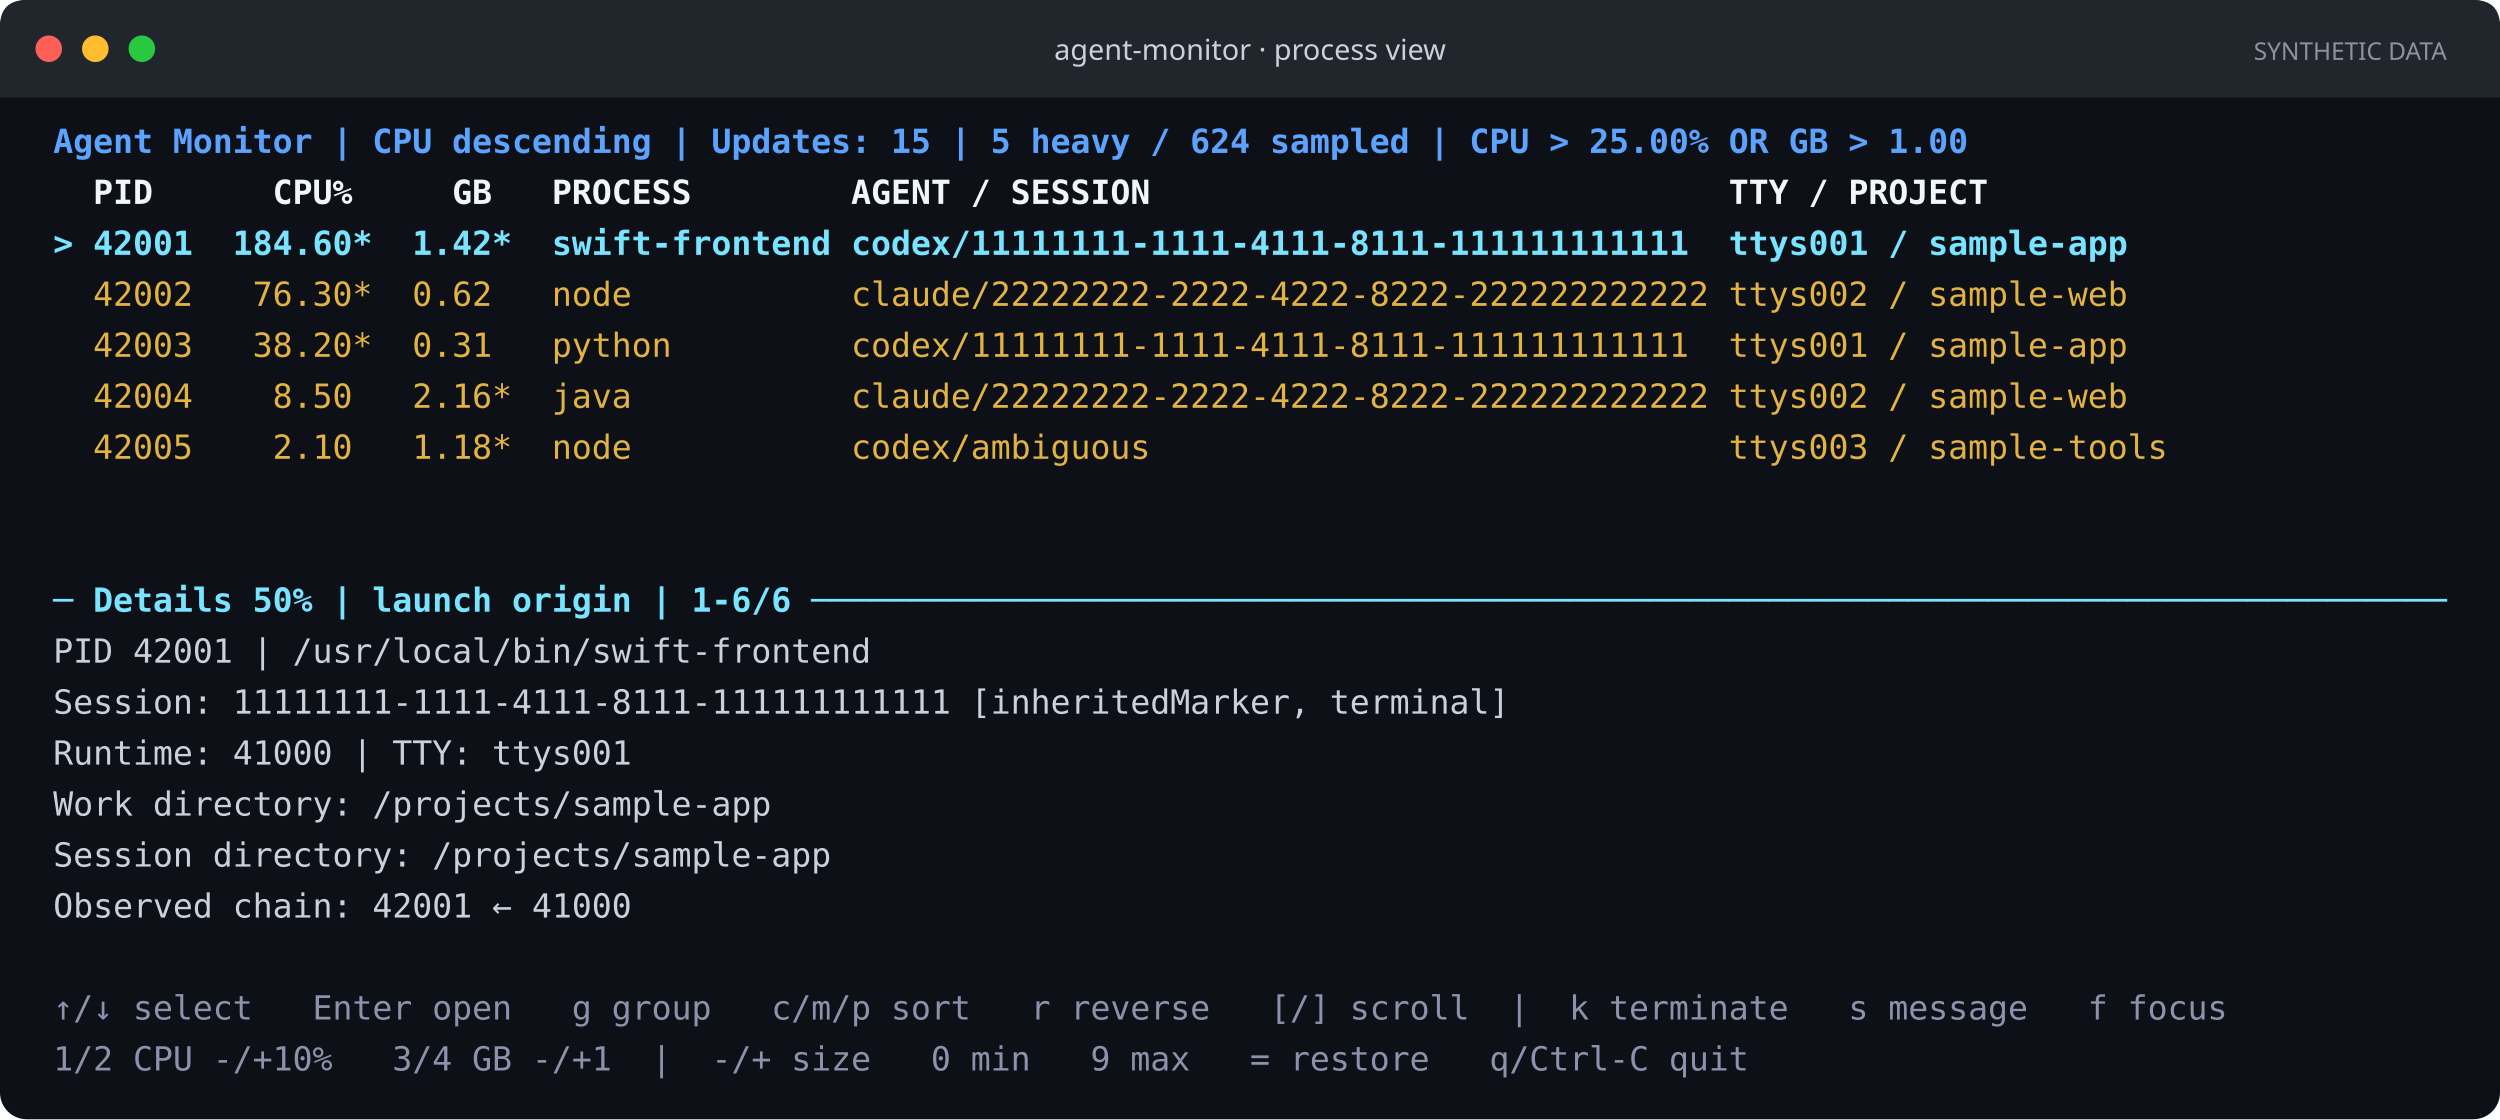
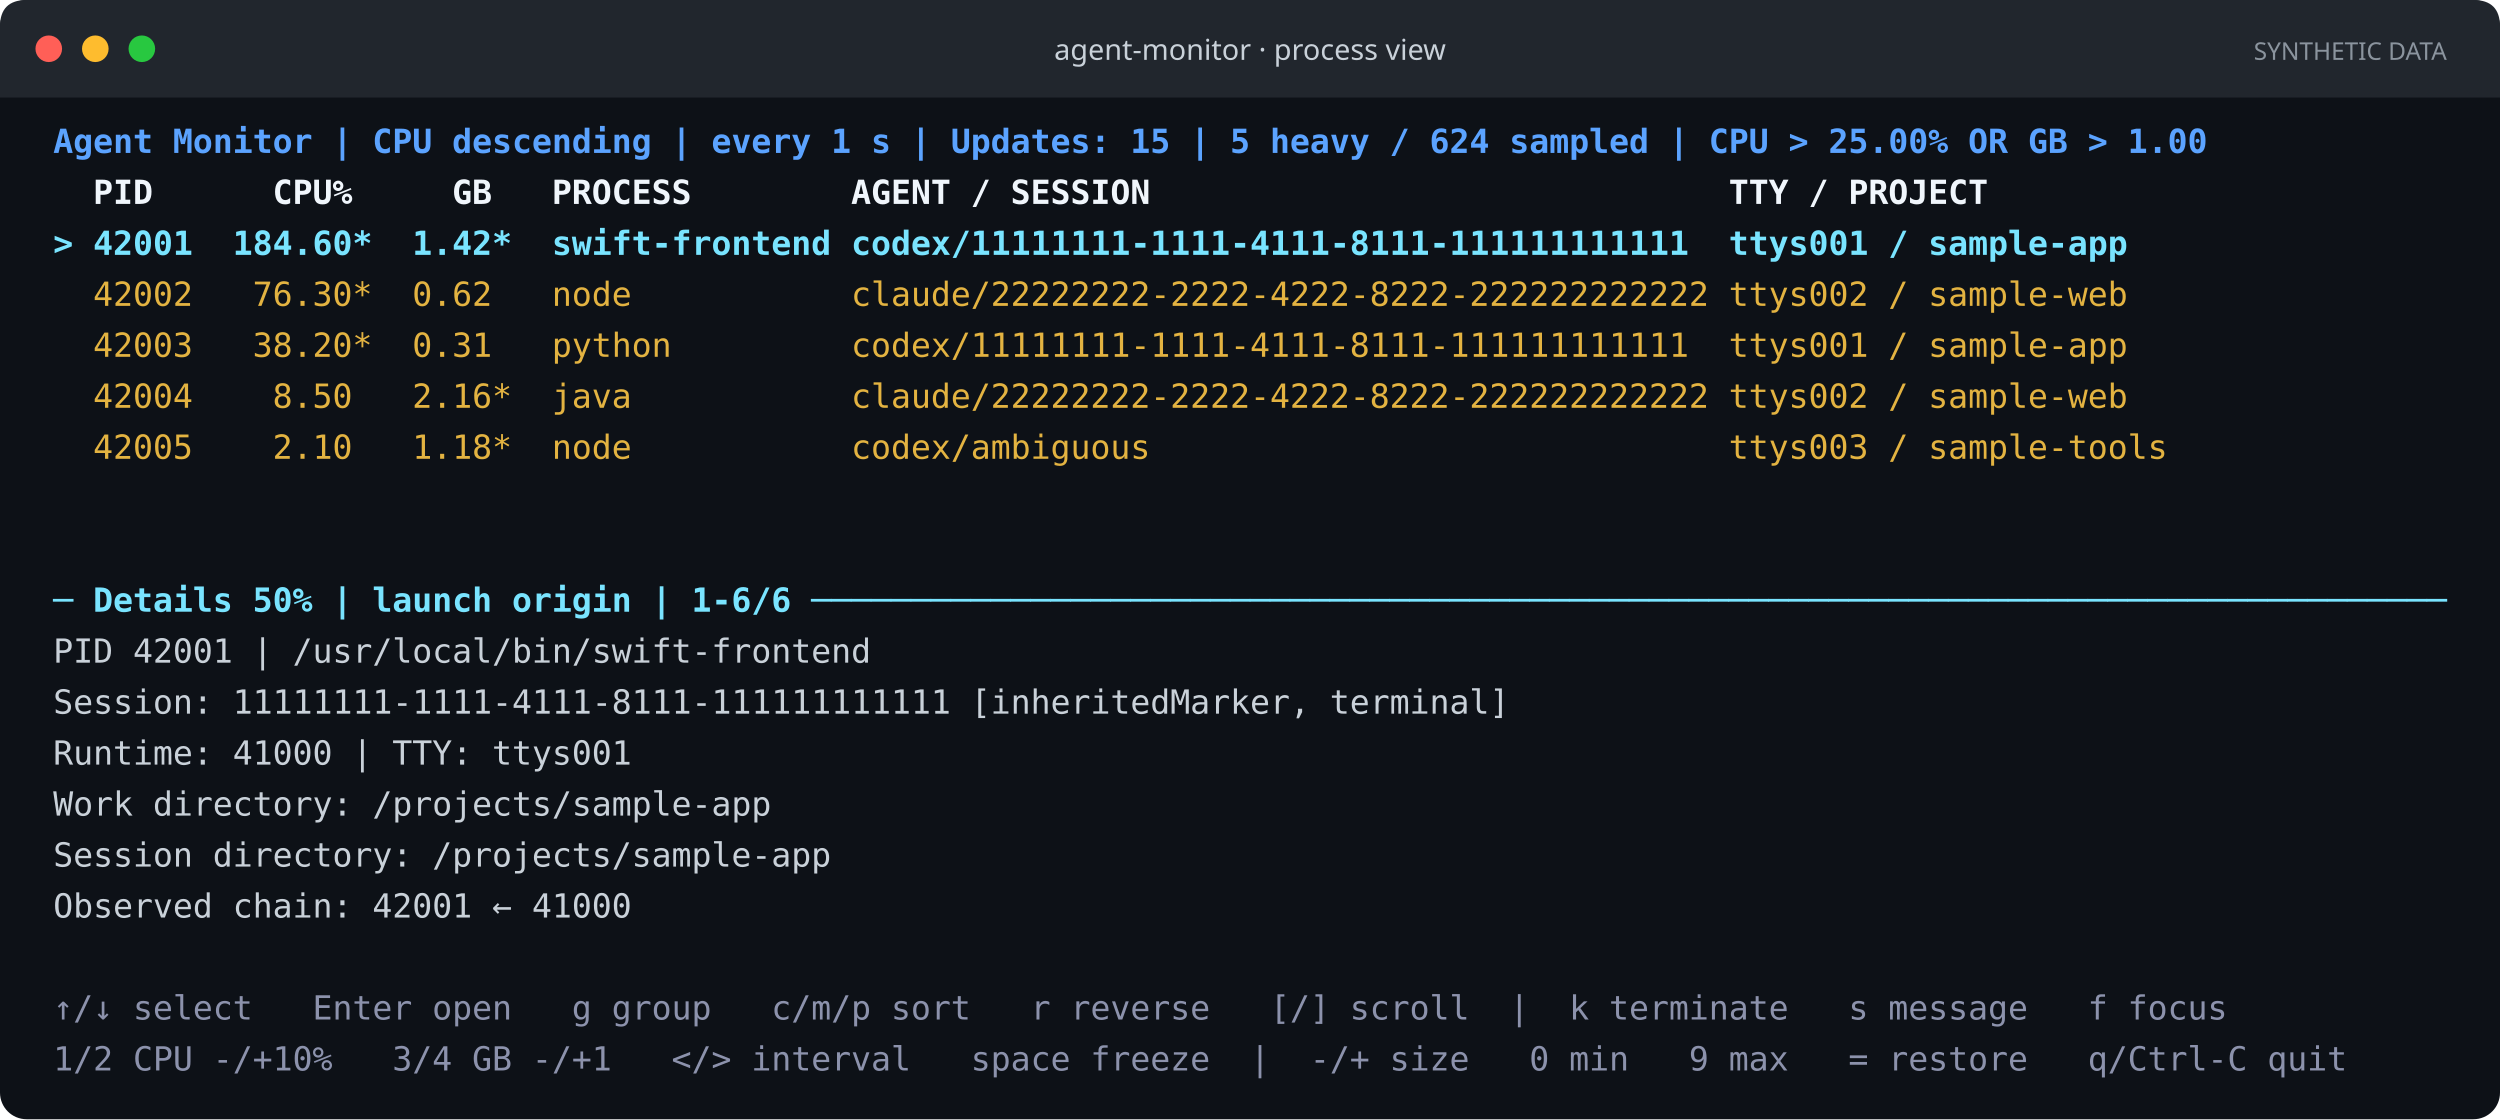
<svg xmlns="http://www.w3.org/2000/svg" width="1128" height="505" viewBox="0 0 1128 505" role="img" aria-labelledby="title description">
  <rect width="1128" height="505" rx="12" fill="#0d1117" />
  <path d="M12 0H1116Q1128 0 1128 12V44H0V12Q0 0 12 0Z" fill="#21262d" />
  <circle cx="22" cy="22" r="6" fill="#ff5f57" />
  <circle cx="43" cy="22" r="6" fill="#febc2e" />
  <circle cx="64" cy="22" r="6" fill="#28c840" />
  <text x="564" y="27" text-anchor="middle" fill="#c9d1d9" font-family="sans-serif" font-size="13">agent-monitor · process view</text>
  <text x="1104" y="27" text-anchor="end" fill="#8b949e" font-family="sans-serif" font-size="11">SYNTHETIC DATA</text>
  <g font-family="Menlo, DejaVu Sans Mono, monospace" font-size="15">
-     <text y="69" fill="#5ba3ff" font-weight="bold" aria-label="Agent Monitor | CPU descending | Updates: 15 | 5 heavy / 624 sampled | CPU &gt; 25.00% OR GB &gt; 1.00">
+     <text y="69" fill="#5ba3ff" font-weight="bold" aria-label="Agent Monitor | CPU descending | every 1 s | Updates: 15 | 5 heavy / 624 sampled | CPU &gt; 25.00% OR GB &gt; 1.00">
      <tspan x="24">A</tspan>
      <tspan x="33">g</tspan>
      <tspan x="42">e</tspan>
      <tspan x="51">n</tspan>
      <tspan x="60">t</tspan>
      <tspan x="78">M</tspan>
      <tspan x="87">o</tspan>
      <tspan x="96">n</tspan>
      <tspan x="105">i</tspan>
      <tspan x="114">t</tspan>
      <tspan x="123">o</tspan>
      <tspan x="132">r</tspan>
      <tspan x="150">|</tspan>
      <tspan x="168">C</tspan>
      <tspan x="177">P</tspan>
      <tspan x="186">U</tspan>
      <tspan x="204">d</tspan>
      <tspan x="213">e</tspan>
      <tspan x="222">s</tspan>
      <tspan x="231">c</tspan>
      <tspan x="240">e</tspan>
      <tspan x="249">n</tspan>
      <tspan x="258">d</tspan>
      <tspan x="267">i</tspan>
      <tspan x="276">n</tspan>
      <tspan x="285">g</tspan>
      <tspan x="303">|</tspan>
-       <tspan x="321">U</tspan>
-       <tspan x="330">p</tspan>
-       <tspan x="339">d</tspan>
-       <tspan x="348">a</tspan>
-       <tspan x="357">t</tspan>
-       <tspan x="366">e</tspan>
-       <tspan x="375">s</tspan>
-       <tspan x="384">:</tspan>
-       <tspan x="402">1</tspan>
-       <tspan x="411">5</tspan>
-       <tspan x="429">|</tspan>
-       <tspan x="447">5</tspan>
-       <tspan x="465">h</tspan>
+       <tspan x="321">e</tspan>
+       <tspan x="330">v</tspan>
+       <tspan x="339">e</tspan>
+       <tspan x="348">r</tspan>
+       <tspan x="357">y</tspan>
+       <tspan x="375">1</tspan>
+       <tspan x="393">s</tspan>
+       <tspan x="411">|</tspan>
+       <tspan x="429">U</tspan>
+       <tspan x="438">p</tspan>
+       <tspan x="447">d</tspan>
+       <tspan x="456">a</tspan>
+       <tspan x="465">t</tspan>
      <tspan x="474">e</tspan>
-       <tspan x="483">a</tspan>
-       <tspan x="492">v</tspan>
-       <tspan x="501">y</tspan>
-       <tspan x="519">/</tspan>
-       <tspan x="537">6</tspan>
-       <tspan x="546">2</tspan>
-       <tspan x="555">4</tspan>
-       <tspan x="573">s</tspan>
-       <tspan x="582">a</tspan>
-       <tspan x="591">m</tspan>
-       <tspan x="600">p</tspan>
-       <tspan x="609">l</tspan>
-       <tspan x="618">e</tspan>
-       <tspan x="627">d</tspan>
-       <tspan x="645">|</tspan>
-       <tspan x="663">C</tspan>
-       <tspan x="672">P</tspan>
-       <tspan x="681">U</tspan>
-       <tspan x="699">&gt;</tspan>
-       <tspan x="717">2</tspan>
-       <tspan x="726">5</tspan>
-       <tspan x="735">.</tspan>
-       <tspan x="744">0</tspan>
-       <tspan x="753">0</tspan>
-       <tspan x="762">%</tspan>
-       <tspan x="780">O</tspan>
-       <tspan x="789">R</tspan>
-       <tspan x="807">G</tspan>
-       <tspan x="816">B</tspan>
-       <tspan x="834">&gt;</tspan>
-       <tspan x="852">1</tspan>
-       <tspan x="861">.</tspan>
-       <tspan x="870">0</tspan>
-       <tspan x="879">0</tspan>
+       <tspan x="483">s</tspan>
+       <tspan x="492">:</tspan>
+       <tspan x="510">1</tspan>
+       <tspan x="519">5</tspan>
+       <tspan x="537">|</tspan>
+       <tspan x="555">5</tspan>
+       <tspan x="573">h</tspan>
+       <tspan x="582">e</tspan>
+       <tspan x="591">a</tspan>
+       <tspan x="600">v</tspan>
+       <tspan x="609">y</tspan>
+       <tspan x="627">/</tspan>
+       <tspan x="645">6</tspan>
+       <tspan x="654">2</tspan>
+       <tspan x="663">4</tspan>
+       <tspan x="681">s</tspan>
+       <tspan x="690">a</tspan>
+       <tspan x="699">m</tspan>
+       <tspan x="708">p</tspan>
+       <tspan x="717">l</tspan>
+       <tspan x="726">e</tspan>
+       <tspan x="735">d</tspan>
+       <tspan x="753">|</tspan>
+       <tspan x="771">C</tspan>
+       <tspan x="780">P</tspan>
+       <tspan x="789">U</tspan>
+       <tspan x="807">&gt;</tspan>
+       <tspan x="825">2</tspan>
+       <tspan x="834">5</tspan>
+       <tspan x="843">.</tspan>
+       <tspan x="852">0</tspan>
+       <tspan x="861">0</tspan>
+       <tspan x="870">%</tspan>
+       <tspan x="888">O</tspan>
+       <tspan x="897">R</tspan>
+       <tspan x="915">G</tspan>
+       <tspan x="924">B</tspan>
+       <tspan x="942">&gt;</tspan>
+       <tspan x="960">1</tspan>
+       <tspan x="969">.</tspan>
+       <tspan x="978">0</tspan>
+       <tspan x="987">0</tspan>
    </text>
    <text y="92" fill="#f0f6fc" font-weight="bold" aria-label="  PID      CPU%     GB   PROCESS        AGENT / SESSION                             TTY / PROJECT">
      <tspan x="42">P</tspan>
      <tspan x="51">I</tspan>
      <tspan x="60">D</tspan>
      <tspan x="123">C</tspan>
      <tspan x="132">P</tspan>
      <tspan x="141">U</tspan>
      <tspan x="150">%</tspan>
      <tspan x="204">G</tspan>
      <tspan x="213">B</tspan>
      <tspan x="249">P</tspan>
      <tspan x="258">R</tspan>
      <tspan x="267">O</tspan>
      <tspan x="276">C</tspan>
      <tspan x="285">E</tspan>
      <tspan x="294">S</tspan>
      <tspan x="303">S</tspan>
      <tspan x="384">A</tspan>
      <tspan x="393">G</tspan>
      <tspan x="402">E</tspan>
      <tspan x="411">N</tspan>
      <tspan x="420">T</tspan>
      <tspan x="438">/</tspan>
      <tspan x="456">S</tspan>
      <tspan x="465">E</tspan>
      <tspan x="474">S</tspan>
      <tspan x="483">S</tspan>
      <tspan x="492">I</tspan>
      <tspan x="501">O</tspan>
      <tspan x="510">N</tspan>
      <tspan x="780">T</tspan>
      <tspan x="789">T</tspan>
      <tspan x="798">Y</tspan>
      <tspan x="816">/</tspan>
      <tspan x="834">P</tspan>
      <tspan x="843">R</tspan>
      <tspan x="852">O</tspan>
      <tspan x="861">J</tspan>
      <tspan x="870">E</tspan>
      <tspan x="879">C</tspan>
      <tspan x="888">T</tspan>
    </text>
    <text y="115" fill="#79e4ff" font-weight="bold" aria-label="&gt; 42001  184.60*  1.42*  swift-frontend codex/11111111-1111-4111-8111-111111111111  ttys001 / sample-app">
      <tspan x="24">&gt;</tspan>
      <tspan x="42">4</tspan>
      <tspan x="51">2</tspan>
      <tspan x="60">0</tspan>
      <tspan x="69">0</tspan>
      <tspan x="78">1</tspan>
      <tspan x="105">1</tspan>
      <tspan x="114">8</tspan>
      <tspan x="123">4</tspan>
      <tspan x="132">.</tspan>
      <tspan x="141">6</tspan>
      <tspan x="150">0</tspan>
      <tspan x="159">*</tspan>
      <tspan x="186">1</tspan>
      <tspan x="195">.</tspan>
      <tspan x="204">4</tspan>
      <tspan x="213">2</tspan>
      <tspan x="222">*</tspan>
      <tspan x="249">s</tspan>
      <tspan x="258">w</tspan>
      <tspan x="267">i</tspan>
      <tspan x="276">f</tspan>
      <tspan x="285">t</tspan>
      <tspan x="294">-</tspan>
      <tspan x="303">f</tspan>
      <tspan x="312">r</tspan>
      <tspan x="321">o</tspan>
      <tspan x="330">n</tspan>
      <tspan x="339">t</tspan>
      <tspan x="348">e</tspan>
      <tspan x="357">n</tspan>
      <tspan x="366">d</tspan>
      <tspan x="384">c</tspan>
      <tspan x="393">o</tspan>
      <tspan x="402">d</tspan>
      <tspan x="411">e</tspan>
      <tspan x="420">x</tspan>
      <tspan x="429">/</tspan>
      <tspan x="438">1</tspan>
      <tspan x="447">1</tspan>
      <tspan x="456">1</tspan>
      <tspan x="465">1</tspan>
      <tspan x="474">1</tspan>
      <tspan x="483">1</tspan>
      <tspan x="492">1</tspan>
      <tspan x="501">1</tspan>
      <tspan x="510">-</tspan>
      <tspan x="519">1</tspan>
      <tspan x="528">1</tspan>
      <tspan x="537">1</tspan>
      <tspan x="546">1</tspan>
      <tspan x="555">-</tspan>
      <tspan x="564">4</tspan>
      <tspan x="573">1</tspan>
      <tspan x="582">1</tspan>
      <tspan x="591">1</tspan>
      <tspan x="600">-</tspan>
      <tspan x="609">8</tspan>
      <tspan x="618">1</tspan>
      <tspan x="627">1</tspan>
      <tspan x="636">1</tspan>
      <tspan x="645">-</tspan>
      <tspan x="654">1</tspan>
      <tspan x="663">1</tspan>
      <tspan x="672">1</tspan>
      <tspan x="681">1</tspan>
      <tspan x="690">1</tspan>
      <tspan x="699">1</tspan>
      <tspan x="708">1</tspan>
      <tspan x="717">1</tspan>
      <tspan x="726">1</tspan>
      <tspan x="735">1</tspan>
      <tspan x="744">1</tspan>
      <tspan x="753">1</tspan>
      <tspan x="780">t</tspan>
      <tspan x="789">t</tspan>
      <tspan x="798">y</tspan>
      <tspan x="807">s</tspan>
      <tspan x="816">0</tspan>
      <tspan x="825">0</tspan>
      <tspan x="834">1</tspan>
      <tspan x="852">/</tspan>
      <tspan x="870">s</tspan>
      <tspan x="879">a</tspan>
      <tspan x="888">m</tspan>
      <tspan x="897">p</tspan>
      <tspan x="906">l</tspan>
      <tspan x="915">e</tspan>
      <tspan x="924">-</tspan>
      <tspan x="933">a</tspan>
      <tspan x="942">p</tspan>
      <tspan x="951">p</tspan>
    </text>
    <text y="138" fill="#e3b341" font-weight="normal" aria-label="  42002   76.30*  0.62   node           claude/22222222-2222-4222-8222-222222222222 ttys002 / sample-web">
      <tspan x="42">4</tspan>
      <tspan x="51">2</tspan>
      <tspan x="60">0</tspan>
      <tspan x="69">0</tspan>
      <tspan x="78">2</tspan>
      <tspan x="114">7</tspan>
      <tspan x="123">6</tspan>
      <tspan x="132">.</tspan>
      <tspan x="141">3</tspan>
      <tspan x="150">0</tspan>
      <tspan x="159">*</tspan>
      <tspan x="186">0</tspan>
      <tspan x="195">.</tspan>
      <tspan x="204">6</tspan>
      <tspan x="213">2</tspan>
      <tspan x="249">n</tspan>
      <tspan x="258">o</tspan>
      <tspan x="267">d</tspan>
      <tspan x="276">e</tspan>
      <tspan x="384">c</tspan>
      <tspan x="393">l</tspan>
      <tspan x="402">a</tspan>
      <tspan x="411">u</tspan>
      <tspan x="420">d</tspan>
      <tspan x="429">e</tspan>
      <tspan x="438">/</tspan>
      <tspan x="447">2</tspan>
      <tspan x="456">2</tspan>
      <tspan x="465">2</tspan>
      <tspan x="474">2</tspan>
      <tspan x="483">2</tspan>
      <tspan x="492">2</tspan>
      <tspan x="501">2</tspan>
      <tspan x="510">2</tspan>
      <tspan x="519">-</tspan>
      <tspan x="528">2</tspan>
      <tspan x="537">2</tspan>
      <tspan x="546">2</tspan>
      <tspan x="555">2</tspan>
      <tspan x="564">-</tspan>
      <tspan x="573">4</tspan>
      <tspan x="582">2</tspan>
      <tspan x="591">2</tspan>
      <tspan x="600">2</tspan>
      <tspan x="609">-</tspan>
      <tspan x="618">8</tspan>
      <tspan x="627">2</tspan>
      <tspan x="636">2</tspan>
      <tspan x="645">2</tspan>
      <tspan x="654">-</tspan>
      <tspan x="663">2</tspan>
      <tspan x="672">2</tspan>
      <tspan x="681">2</tspan>
      <tspan x="690">2</tspan>
      <tspan x="699">2</tspan>
      <tspan x="708">2</tspan>
      <tspan x="717">2</tspan>
      <tspan x="726">2</tspan>
      <tspan x="735">2</tspan>
      <tspan x="744">2</tspan>
      <tspan x="753">2</tspan>
      <tspan x="762">2</tspan>
      <tspan x="780">t</tspan>
      <tspan x="789">t</tspan>
      <tspan x="798">y</tspan>
      <tspan x="807">s</tspan>
      <tspan x="816">0</tspan>
      <tspan x="825">0</tspan>
      <tspan x="834">2</tspan>
      <tspan x="852">/</tspan>
      <tspan x="870">s</tspan>
      <tspan x="879">a</tspan>
      <tspan x="888">m</tspan>
      <tspan x="897">p</tspan>
      <tspan x="906">l</tspan>
      <tspan x="915">e</tspan>
      <tspan x="924">-</tspan>
      <tspan x="933">w</tspan>
      <tspan x="942">e</tspan>
      <tspan x="951">b</tspan>
    </text>
    <text y="161" fill="#e3b341" font-weight="normal" aria-label="  42003   38.20*  0.31   python         codex/11111111-1111-4111-8111-111111111111  ttys001 / sample-app">
      <tspan x="42">4</tspan>
      <tspan x="51">2</tspan>
      <tspan x="60">0</tspan>
      <tspan x="69">0</tspan>
      <tspan x="78">3</tspan>
      <tspan x="114">3</tspan>
      <tspan x="123">8</tspan>
      <tspan x="132">.</tspan>
      <tspan x="141">2</tspan>
      <tspan x="150">0</tspan>
      <tspan x="159">*</tspan>
      <tspan x="186">0</tspan>
      <tspan x="195">.</tspan>
      <tspan x="204">3</tspan>
      <tspan x="213">1</tspan>
      <tspan x="249">p</tspan>
      <tspan x="258">y</tspan>
      <tspan x="267">t</tspan>
      <tspan x="276">h</tspan>
      <tspan x="285">o</tspan>
      <tspan x="294">n</tspan>
      <tspan x="384">c</tspan>
      <tspan x="393">o</tspan>
      <tspan x="402">d</tspan>
      <tspan x="411">e</tspan>
      <tspan x="420">x</tspan>
      <tspan x="429">/</tspan>
      <tspan x="438">1</tspan>
      <tspan x="447">1</tspan>
      <tspan x="456">1</tspan>
      <tspan x="465">1</tspan>
      <tspan x="474">1</tspan>
      <tspan x="483">1</tspan>
      <tspan x="492">1</tspan>
      <tspan x="501">1</tspan>
      <tspan x="510">-</tspan>
      <tspan x="519">1</tspan>
      <tspan x="528">1</tspan>
      <tspan x="537">1</tspan>
      <tspan x="546">1</tspan>
      <tspan x="555">-</tspan>
      <tspan x="564">4</tspan>
      <tspan x="573">1</tspan>
      <tspan x="582">1</tspan>
      <tspan x="591">1</tspan>
      <tspan x="600">-</tspan>
      <tspan x="609">8</tspan>
      <tspan x="618">1</tspan>
      <tspan x="627">1</tspan>
      <tspan x="636">1</tspan>
      <tspan x="645">-</tspan>
      <tspan x="654">1</tspan>
      <tspan x="663">1</tspan>
      <tspan x="672">1</tspan>
      <tspan x="681">1</tspan>
      <tspan x="690">1</tspan>
      <tspan x="699">1</tspan>
      <tspan x="708">1</tspan>
      <tspan x="717">1</tspan>
      <tspan x="726">1</tspan>
      <tspan x="735">1</tspan>
      <tspan x="744">1</tspan>
      <tspan x="753">1</tspan>
      <tspan x="780">t</tspan>
      <tspan x="789">t</tspan>
      <tspan x="798">y</tspan>
      <tspan x="807">s</tspan>
      <tspan x="816">0</tspan>
      <tspan x="825">0</tspan>
      <tspan x="834">1</tspan>
      <tspan x="852">/</tspan>
      <tspan x="870">s</tspan>
      <tspan x="879">a</tspan>
      <tspan x="888">m</tspan>
      <tspan x="897">p</tspan>
      <tspan x="906">l</tspan>
      <tspan x="915">e</tspan>
      <tspan x="924">-</tspan>
      <tspan x="933">a</tspan>
      <tspan x="942">p</tspan>
      <tspan x="951">p</tspan>
    </text>
    <text y="184" fill="#e3b341" font-weight="normal" aria-label="  42004    8.50   2.16*  java           claude/22222222-2222-4222-8222-222222222222 ttys002 / sample-web">
      <tspan x="42">4</tspan>
      <tspan x="51">2</tspan>
      <tspan x="60">0</tspan>
      <tspan x="69">0</tspan>
      <tspan x="78">4</tspan>
      <tspan x="123">8</tspan>
      <tspan x="132">.</tspan>
      <tspan x="141">5</tspan>
      <tspan x="150">0</tspan>
      <tspan x="186">2</tspan>
      <tspan x="195">.</tspan>
      <tspan x="204">1</tspan>
      <tspan x="213">6</tspan>
      <tspan x="222">*</tspan>
      <tspan x="249">j</tspan>
      <tspan x="258">a</tspan>
      <tspan x="267">v</tspan>
      <tspan x="276">a</tspan>
      <tspan x="384">c</tspan>
      <tspan x="393">l</tspan>
      <tspan x="402">a</tspan>
      <tspan x="411">u</tspan>
      <tspan x="420">d</tspan>
      <tspan x="429">e</tspan>
      <tspan x="438">/</tspan>
      <tspan x="447">2</tspan>
      <tspan x="456">2</tspan>
      <tspan x="465">2</tspan>
      <tspan x="474">2</tspan>
      <tspan x="483">2</tspan>
      <tspan x="492">2</tspan>
      <tspan x="501">2</tspan>
      <tspan x="510">2</tspan>
      <tspan x="519">-</tspan>
      <tspan x="528">2</tspan>
      <tspan x="537">2</tspan>
      <tspan x="546">2</tspan>
      <tspan x="555">2</tspan>
      <tspan x="564">-</tspan>
      <tspan x="573">4</tspan>
      <tspan x="582">2</tspan>
      <tspan x="591">2</tspan>
      <tspan x="600">2</tspan>
      <tspan x="609">-</tspan>
      <tspan x="618">8</tspan>
      <tspan x="627">2</tspan>
      <tspan x="636">2</tspan>
      <tspan x="645">2</tspan>
      <tspan x="654">-</tspan>
      <tspan x="663">2</tspan>
      <tspan x="672">2</tspan>
      <tspan x="681">2</tspan>
      <tspan x="690">2</tspan>
      <tspan x="699">2</tspan>
      <tspan x="708">2</tspan>
      <tspan x="717">2</tspan>
      <tspan x="726">2</tspan>
      <tspan x="735">2</tspan>
      <tspan x="744">2</tspan>
      <tspan x="753">2</tspan>
      <tspan x="762">2</tspan>
      <tspan x="780">t</tspan>
      <tspan x="789">t</tspan>
      <tspan x="798">y</tspan>
      <tspan x="807">s</tspan>
      <tspan x="816">0</tspan>
      <tspan x="825">0</tspan>
      <tspan x="834">2</tspan>
      <tspan x="852">/</tspan>
      <tspan x="870">s</tspan>
      <tspan x="879">a</tspan>
      <tspan x="888">m</tspan>
      <tspan x="897">p</tspan>
      <tspan x="906">l</tspan>
      <tspan x="915">e</tspan>
      <tspan x="924">-</tspan>
      <tspan x="933">w</tspan>
      <tspan x="942">e</tspan>
      <tspan x="951">b</tspan>
    </text>
    <text y="207" fill="#e3b341" font-weight="normal" aria-label="  42005    2.10   1.18*  node           codex/ambiguous                             ttys003 / sample-tools">
      <tspan x="42">4</tspan>
      <tspan x="51">2</tspan>
      <tspan x="60">0</tspan>
      <tspan x="69">0</tspan>
      <tspan x="78">5</tspan>
      <tspan x="123">2</tspan>
      <tspan x="132">.</tspan>
      <tspan x="141">1</tspan>
      <tspan x="150">0</tspan>
      <tspan x="186">1</tspan>
      <tspan x="195">.</tspan>
      <tspan x="204">1</tspan>
      <tspan x="213">8</tspan>
      <tspan x="222">*</tspan>
      <tspan x="249">n</tspan>
      <tspan x="258">o</tspan>
      <tspan x="267">d</tspan>
      <tspan x="276">e</tspan>
      <tspan x="384">c</tspan>
      <tspan x="393">o</tspan>
      <tspan x="402">d</tspan>
      <tspan x="411">e</tspan>
      <tspan x="420">x</tspan>
      <tspan x="429">/</tspan>
      <tspan x="438">a</tspan>
      <tspan x="447">m</tspan>
      <tspan x="456">b</tspan>
      <tspan x="465">i</tspan>
      <tspan x="474">g</tspan>
      <tspan x="483">u</tspan>
      <tspan x="492">o</tspan>
      <tspan x="501">u</tspan>
      <tspan x="510">s</tspan>
      <tspan x="780">t</tspan>
      <tspan x="789">t</tspan>
      <tspan x="798">y</tspan>
      <tspan x="807">s</tspan>
      <tspan x="816">0</tspan>
      <tspan x="825">0</tspan>
      <tspan x="834">3</tspan>
      <tspan x="852">/</tspan>
      <tspan x="870">s</tspan>
      <tspan x="879">a</tspan>
      <tspan x="888">m</tspan>
      <tspan x="897">p</tspan>
      <tspan x="906">l</tspan>
      <tspan x="915">e</tspan>
      <tspan x="924">-</tspan>
      <tspan x="933">t</tspan>
      <tspan x="942">o</tspan>
      <tspan x="951">o</tspan>
      <tspan x="960">l</tspan>
      <tspan x="969">s</tspan>
    </text>
    <text y="276" fill="#79e4ff" font-weight="bold" aria-label="─ Details 50% | launch origin | 1-6/6 ──────────────────────────────────────────────────────────────────────────────────">
      <tspan x="24">─</tspan>
      <tspan x="42">D</tspan>
      <tspan x="51">e</tspan>
      <tspan x="60">t</tspan>
      <tspan x="69">a</tspan>
      <tspan x="78">i</tspan>
      <tspan x="87">l</tspan>
      <tspan x="96">s</tspan>
      <tspan x="114">5</tspan>
      <tspan x="123">0</tspan>
      <tspan x="132">%</tspan>
      <tspan x="150">|</tspan>
      <tspan x="168">l</tspan>
      <tspan x="177">a</tspan>
      <tspan x="186">u</tspan>
      <tspan x="195">n</tspan>
      <tspan x="204">c</tspan>
      <tspan x="213">h</tspan>
      <tspan x="231">o</tspan>
      <tspan x="240">r</tspan>
      <tspan x="249">i</tspan>
      <tspan x="258">g</tspan>
      <tspan x="267">i</tspan>
      <tspan x="276">n</tspan>
      <tspan x="294">|</tspan>
      <tspan x="312">1</tspan>
      <tspan x="321">-</tspan>
      <tspan x="330">6</tspan>
      <tspan x="339">/</tspan>
      <tspan x="348">6</tspan>
      <tspan x="366">─</tspan>
      <tspan x="375">─</tspan>
      <tspan x="384">─</tspan>
      <tspan x="393">─</tspan>
      <tspan x="402">─</tspan>
      <tspan x="411">─</tspan>
      <tspan x="420">─</tspan>
      <tspan x="429">─</tspan>
      <tspan x="438">─</tspan>
      <tspan x="447">─</tspan>
      <tspan x="456">─</tspan>
      <tspan x="465">─</tspan>
      <tspan x="474">─</tspan>
      <tspan x="483">─</tspan>
      <tspan x="492">─</tspan>
      <tspan x="501">─</tspan>
      <tspan x="510">─</tspan>
      <tspan x="519">─</tspan>
      <tspan x="528">─</tspan>
      <tspan x="537">─</tspan>
      <tspan x="546">─</tspan>
      <tspan x="555">─</tspan>
      <tspan x="564">─</tspan>
      <tspan x="573">─</tspan>
      <tspan x="582">─</tspan>
      <tspan x="591">─</tspan>
      <tspan x="600">─</tspan>
      <tspan x="609">─</tspan>
      <tspan x="618">─</tspan>
      <tspan x="627">─</tspan>
      <tspan x="636">─</tspan>
      <tspan x="645">─</tspan>
      <tspan x="654">─</tspan>
      <tspan x="663">─</tspan>
      <tspan x="672">─</tspan>
      <tspan x="681">─</tspan>
      <tspan x="690">─</tspan>
      <tspan x="699">─</tspan>
      <tspan x="708">─</tspan>
      <tspan x="717">─</tspan>
      <tspan x="726">─</tspan>
      <tspan x="735">─</tspan>
      <tspan x="744">─</tspan>
      <tspan x="753">─</tspan>
      <tspan x="762">─</tspan>
      <tspan x="771">─</tspan>
      <tspan x="780">─</tspan>
      <tspan x="789">─</tspan>
      <tspan x="798">─</tspan>
      <tspan x="807">─</tspan>
      <tspan x="816">─</tspan>
      <tspan x="825">─</tspan>
      <tspan x="834">─</tspan>
      <tspan x="843">─</tspan>
      <tspan x="852">─</tspan>
      <tspan x="861">─</tspan>
      <tspan x="870">─</tspan>
      <tspan x="879">─</tspan>
      <tspan x="888">─</tspan>
      <tspan x="897">─</tspan>
      <tspan x="906">─</tspan>
      <tspan x="915">─</tspan>
      <tspan x="924">─</tspan>
      <tspan x="933">─</tspan>
      <tspan x="942">─</tspan>
      <tspan x="951">─</tspan>
      <tspan x="960">─</tspan>
      <tspan x="969">─</tspan>
      <tspan x="978">─</tspan>
      <tspan x="987">─</tspan>
      <tspan x="996">─</tspan>
      <tspan x="1005">─</tspan>
      <tspan x="1014">─</tspan>
      <tspan x="1023">─</tspan>
      <tspan x="1032">─</tspan>
      <tspan x="1041">─</tspan>
      <tspan x="1050">─</tspan>
      <tspan x="1059">─</tspan>
      <tspan x="1068">─</tspan>
      <tspan x="1077">─</tspan>
      <tspan x="1086">─</tspan>
      <tspan x="1095">─</tspan>
    </text>
    <text y="299" fill="#c9d1d9" font-weight="normal" aria-label="PID 42001 | /usr/local/bin/swift-frontend">
      <tspan x="24">P</tspan>
      <tspan x="33">I</tspan>
      <tspan x="42">D</tspan>
      <tspan x="60">4</tspan>
      <tspan x="69">2</tspan>
      <tspan x="78">0</tspan>
      <tspan x="87">0</tspan>
      <tspan x="96">1</tspan>
      <tspan x="114">|</tspan>
      <tspan x="132">/</tspan>
      <tspan x="141">u</tspan>
      <tspan x="150">s</tspan>
      <tspan x="159">r</tspan>
      <tspan x="168">/</tspan>
      <tspan x="177">l</tspan>
      <tspan x="186">o</tspan>
      <tspan x="195">c</tspan>
      <tspan x="204">a</tspan>
      <tspan x="213">l</tspan>
      <tspan x="222">/</tspan>
      <tspan x="231">b</tspan>
      <tspan x="240">i</tspan>
      <tspan x="249">n</tspan>
      <tspan x="258">/</tspan>
      <tspan x="267">s</tspan>
      <tspan x="276">w</tspan>
      <tspan x="285">i</tspan>
      <tspan x="294">f</tspan>
      <tspan x="303">t</tspan>
      <tspan x="312">-</tspan>
      <tspan x="321">f</tspan>
      <tspan x="330">r</tspan>
      <tspan x="339">o</tspan>
      <tspan x="348">n</tspan>
      <tspan x="357">t</tspan>
      <tspan x="366">e</tspan>
      <tspan x="375">n</tspan>
      <tspan x="384">d</tspan>
    </text>
    <text y="322" fill="#c9d1d9" font-weight="normal" aria-label="Session: 11111111-1111-4111-8111-111111111111 [inheritedMarker, terminal]">
      <tspan x="24">S</tspan>
      <tspan x="33">e</tspan>
      <tspan x="42">s</tspan>
      <tspan x="51">s</tspan>
      <tspan x="60">i</tspan>
      <tspan x="69">o</tspan>
      <tspan x="78">n</tspan>
      <tspan x="87">:</tspan>
      <tspan x="105">1</tspan>
      <tspan x="114">1</tspan>
      <tspan x="123">1</tspan>
      <tspan x="132">1</tspan>
      <tspan x="141">1</tspan>
      <tspan x="150">1</tspan>
      <tspan x="159">1</tspan>
      <tspan x="168">1</tspan>
      <tspan x="177">-</tspan>
      <tspan x="186">1</tspan>
      <tspan x="195">1</tspan>
      <tspan x="204">1</tspan>
      <tspan x="213">1</tspan>
      <tspan x="222">-</tspan>
      <tspan x="231">4</tspan>
      <tspan x="240">1</tspan>
      <tspan x="249">1</tspan>
      <tspan x="258">1</tspan>
      <tspan x="267">-</tspan>
      <tspan x="276">8</tspan>
      <tspan x="285">1</tspan>
      <tspan x="294">1</tspan>
      <tspan x="303">1</tspan>
      <tspan x="312">-</tspan>
      <tspan x="321">1</tspan>
      <tspan x="330">1</tspan>
      <tspan x="339">1</tspan>
      <tspan x="348">1</tspan>
      <tspan x="357">1</tspan>
      <tspan x="366">1</tspan>
      <tspan x="375">1</tspan>
      <tspan x="384">1</tspan>
      <tspan x="393">1</tspan>
      <tspan x="402">1</tspan>
      <tspan x="411">1</tspan>
      <tspan x="420">1</tspan>
      <tspan x="438">[</tspan>
      <tspan x="447">i</tspan>
      <tspan x="456">n</tspan>
      <tspan x="465">h</tspan>
      <tspan x="474">e</tspan>
      <tspan x="483">r</tspan>
      <tspan x="492">i</tspan>
      <tspan x="501">t</tspan>
      <tspan x="510">e</tspan>
      <tspan x="519">d</tspan>
      <tspan x="528">M</tspan>
      <tspan x="537">a</tspan>
      <tspan x="546">r</tspan>
      <tspan x="555">k</tspan>
      <tspan x="564">e</tspan>
      <tspan x="573">r</tspan>
      <tspan x="582">,</tspan>
      <tspan x="600">t</tspan>
      <tspan x="609">e</tspan>
      <tspan x="618">r</tspan>
      <tspan x="627">m</tspan>
      <tspan x="636">i</tspan>
      <tspan x="645">n</tspan>
      <tspan x="654">a</tspan>
      <tspan x="663">l</tspan>
      <tspan x="672">]</tspan>
    </text>
    <text y="345" fill="#c9d1d9" font-weight="normal" aria-label="Runtime: 41000 | TTY: ttys001">
      <tspan x="24">R</tspan>
      <tspan x="33">u</tspan>
      <tspan x="42">n</tspan>
      <tspan x="51">t</tspan>
      <tspan x="60">i</tspan>
      <tspan x="69">m</tspan>
      <tspan x="78">e</tspan>
      <tspan x="87">:</tspan>
      <tspan x="105">4</tspan>
      <tspan x="114">1</tspan>
      <tspan x="123">0</tspan>
      <tspan x="132">0</tspan>
      <tspan x="141">0</tspan>
      <tspan x="159">|</tspan>
      <tspan x="177">T</tspan>
      <tspan x="186">T</tspan>
      <tspan x="195">Y</tspan>
      <tspan x="204">:</tspan>
      <tspan x="222">t</tspan>
      <tspan x="231">t</tspan>
      <tspan x="240">y</tspan>
      <tspan x="249">s</tspan>
      <tspan x="258">0</tspan>
      <tspan x="267">0</tspan>
      <tspan x="276">1</tspan>
    </text>
    <text y="368" fill="#c9d1d9" font-weight="normal" aria-label="Work directory: /projects/sample-app">
      <tspan x="24">W</tspan>
      <tspan x="33">o</tspan>
      <tspan x="42">r</tspan>
      <tspan x="51">k</tspan>
      <tspan x="69">d</tspan>
      <tspan x="78">i</tspan>
      <tspan x="87">r</tspan>
      <tspan x="96">e</tspan>
      <tspan x="105">c</tspan>
      <tspan x="114">t</tspan>
      <tspan x="123">o</tspan>
      <tspan x="132">r</tspan>
      <tspan x="141">y</tspan>
      <tspan x="150">:</tspan>
      <tspan x="168">/</tspan>
      <tspan x="177">p</tspan>
      <tspan x="186">r</tspan>
      <tspan x="195">o</tspan>
      <tspan x="204">j</tspan>
      <tspan x="213">e</tspan>
      <tspan x="222">c</tspan>
      <tspan x="231">t</tspan>
      <tspan x="240">s</tspan>
      <tspan x="249">/</tspan>
      <tspan x="258">s</tspan>
      <tspan x="267">a</tspan>
      <tspan x="276">m</tspan>
      <tspan x="285">p</tspan>
      <tspan x="294">l</tspan>
      <tspan x="303">e</tspan>
      <tspan x="312">-</tspan>
      <tspan x="321">a</tspan>
      <tspan x="330">p</tspan>
      <tspan x="339">p</tspan>
    </text>
    <text y="391" fill="#c9d1d9" font-weight="normal" aria-label="Session directory: /projects/sample-app">
      <tspan x="24">S</tspan>
      <tspan x="33">e</tspan>
      <tspan x="42">s</tspan>
      <tspan x="51">s</tspan>
      <tspan x="60">i</tspan>
      <tspan x="69">o</tspan>
      <tspan x="78">n</tspan>
      <tspan x="96">d</tspan>
      <tspan x="105">i</tspan>
      <tspan x="114">r</tspan>
      <tspan x="123">e</tspan>
      <tspan x="132">c</tspan>
      <tspan x="141">t</tspan>
      <tspan x="150">o</tspan>
      <tspan x="159">r</tspan>
      <tspan x="168">y</tspan>
      <tspan x="177">:</tspan>
      <tspan x="195">/</tspan>
      <tspan x="204">p</tspan>
      <tspan x="213">r</tspan>
      <tspan x="222">o</tspan>
      <tspan x="231">j</tspan>
      <tspan x="240">e</tspan>
      <tspan x="249">c</tspan>
      <tspan x="258">t</tspan>
      <tspan x="267">s</tspan>
      <tspan x="276">/</tspan>
      <tspan x="285">s</tspan>
      <tspan x="294">a</tspan>
      <tspan x="303">m</tspan>
      <tspan x="312">p</tspan>
      <tspan x="321">l</tspan>
      <tspan x="330">e</tspan>
      <tspan x="339">-</tspan>
      <tspan x="348">a</tspan>
      <tspan x="357">p</tspan>
      <tspan x="366">p</tspan>
    </text>
    <text y="414" fill="#c9d1d9" font-weight="normal" aria-label="Observed chain: 42001 ← 41000">
      <tspan x="24">O</tspan>
      <tspan x="33">b</tspan>
      <tspan x="42">s</tspan>
      <tspan x="51">e</tspan>
      <tspan x="60">r</tspan>
      <tspan x="69">v</tspan>
      <tspan x="78">e</tspan>
      <tspan x="87">d</tspan>
      <tspan x="105">c</tspan>
      <tspan x="114">h</tspan>
      <tspan x="123">a</tspan>
      <tspan x="132">i</tspan>
      <tspan x="141">n</tspan>
      <tspan x="150">:</tspan>
      <tspan x="168">4</tspan>
      <tspan x="177">2</tspan>
      <tspan x="186">0</tspan>
      <tspan x="195">0</tspan>
      <tspan x="204">1</tspan>
      <tspan x="222">←</tspan>
      <tspan x="240">4</tspan>
      <tspan x="249">1</tspan>
      <tspan x="258">0</tspan>
      <tspan x="267">0</tspan>
      <tspan x="276">0</tspan>
    </text>
    <text y="460" fill="#8c92ac" font-weight="normal" aria-label="↑/↓ select   Enter open   g group   c/m/p sort   r reverse   [/] scroll  |  k terminate   s message   f focus">
      <tspan x="24">↑</tspan>
      <tspan x="33">/</tspan>
      <tspan x="42">↓</tspan>
      <tspan x="60">s</tspan>
      <tspan x="69">e</tspan>
      <tspan x="78">l</tspan>
      <tspan x="87">e</tspan>
      <tspan x="96">c</tspan>
      <tspan x="105">t</tspan>
      <tspan x="141">E</tspan>
      <tspan x="150">n</tspan>
      <tspan x="159">t</tspan>
      <tspan x="168">e</tspan>
      <tspan x="177">r</tspan>
      <tspan x="195">o</tspan>
      <tspan x="204">p</tspan>
      <tspan x="213">e</tspan>
      <tspan x="222">n</tspan>
      <tspan x="258">g</tspan>
      <tspan x="276">g</tspan>
      <tspan x="285">r</tspan>
      <tspan x="294">o</tspan>
      <tspan x="303">u</tspan>
      <tspan x="312">p</tspan>
      <tspan x="348">c</tspan>
      <tspan x="357">/</tspan>
      <tspan x="366">m</tspan>
      <tspan x="375">/</tspan>
      <tspan x="384">p</tspan>
      <tspan x="402">s</tspan>
      <tspan x="411">o</tspan>
      <tspan x="420">r</tspan>
      <tspan x="429">t</tspan>
      <tspan x="465">r</tspan>
      <tspan x="483">r</tspan>
      <tspan x="492">e</tspan>
      <tspan x="501">v</tspan>
      <tspan x="510">e</tspan>
      <tspan x="519">r</tspan>
      <tspan x="528">s</tspan>
      <tspan x="537">e</tspan>
      <tspan x="573">[</tspan>
      <tspan x="582">/</tspan>
      <tspan x="591">]</tspan>
      <tspan x="609">s</tspan>
      <tspan x="618">c</tspan>
      <tspan x="627">r</tspan>
      <tspan x="636">o</tspan>
      <tspan x="645">l</tspan>
      <tspan x="654">l</tspan>
      <tspan x="681">|</tspan>
      <tspan x="708">k</tspan>
      <tspan x="726">t</tspan>
      <tspan x="735">e</tspan>
      <tspan x="744">r</tspan>
      <tspan x="753">m</tspan>
      <tspan x="762">i</tspan>
      <tspan x="771">n</tspan>
      <tspan x="780">a</tspan>
      <tspan x="789">t</tspan>
      <tspan x="798">e</tspan>
      <tspan x="834">s</tspan>
      <tspan x="852">m</tspan>
      <tspan x="861">e</tspan>
      <tspan x="870">s</tspan>
      <tspan x="879">s</tspan>
      <tspan x="888">a</tspan>
      <tspan x="897">g</tspan>
      <tspan x="906">e</tspan>
      <tspan x="942">f</tspan>
      <tspan x="960">f</tspan>
      <tspan x="969">o</tspan>
      <tspan x="978">c</tspan>
      <tspan x="987">u</tspan>
      <tspan x="996">s</tspan>
    </text>
-     <text y="483" fill="#8c92ac" font-weight="normal" aria-label="1/2 CPU -/+10%   3/4 GB -/+1  |  -/+ size   0 min   9 max   = restore   q/Ctrl-C quit">
+     <text y="483" fill="#8c92ac" font-weight="normal" aria-label="1/2 CPU -/+10%   3/4 GB -/+1   &lt;/&gt; interval   space freeze  |  -/+ size   0 min   9 max   = restore   q/Ctrl-C quit">
      <tspan x="24">1</tspan>
      <tspan x="33">/</tspan>
      <tspan x="42">2</tspan>
      <tspan x="60">C</tspan>
      <tspan x="69">P</tspan>
      <tspan x="78">U</tspan>
      <tspan x="96">-</tspan>
      <tspan x="105">/</tspan>
      <tspan x="114">+</tspan>
      <tspan x="123">1</tspan>
      <tspan x="132">0</tspan>
      <tspan x="141">%</tspan>
      <tspan x="177">3</tspan>
      <tspan x="186">/</tspan>
      <tspan x="195">4</tspan>
      <tspan x="213">G</tspan>
      <tspan x="222">B</tspan>
      <tspan x="240">-</tspan>
      <tspan x="249">/</tspan>
      <tspan x="258">+</tspan>
      <tspan x="267">1</tspan>
-       <tspan x="294">|</tspan>
-       <tspan x="321">-</tspan>
-       <tspan x="330">/</tspan>
-       <tspan x="339">+</tspan>
-       <tspan x="357">s</tspan>
-       <tspan x="366">i</tspan>
-       <tspan x="375">z</tspan>
-       <tspan x="384">e</tspan>
-       <tspan x="420">0</tspan>
-       <tspan x="438">m</tspan>
-       <tspan x="447">i</tspan>
-       <tspan x="456">n</tspan>
-       <tspan x="492">9</tspan>
-       <tspan x="510">m</tspan>
-       <tspan x="519">a</tspan>
-       <tspan x="528">x</tspan>
-       <tspan x="564">=</tspan>
-       <tspan x="582">r</tspan>
-       <tspan x="591">e</tspan>
-       <tspan x="600">s</tspan>
-       <tspan x="609">t</tspan>
-       <tspan x="618">o</tspan>
-       <tspan x="627">r</tspan>
-       <tspan x="636">e</tspan>
-       <tspan x="672">q</tspan>
-       <tspan x="681">/</tspan>
-       <tspan x="690">C</tspan>
-       <tspan x="699">t</tspan>
-       <tspan x="708">r</tspan>
-       <tspan x="717">l</tspan>
-       <tspan x="726">-</tspan>
-       <tspan x="735">C</tspan>
-       <tspan x="753">q</tspan>
-       <tspan x="762">u</tspan>
-       <tspan x="771">i</tspan>
-       <tspan x="780">t</tspan>
+       <tspan x="303">&lt;</tspan>
+       <tspan x="312">/</tspan>
+       <tspan x="321">&gt;</tspan>
+       <tspan x="339">i</tspan>
+       <tspan x="348">n</tspan>
+       <tspan x="357">t</tspan>
+       <tspan x="366">e</tspan>
+       <tspan x="375">r</tspan>
+       <tspan x="384">v</tspan>
+       <tspan x="393">a</tspan>
+       <tspan x="402">l</tspan>
+       <tspan x="438">s</tspan>
+       <tspan x="447">p</tspan>
+       <tspan x="456">a</tspan>
+       <tspan x="465">c</tspan>
+       <tspan x="474">e</tspan>
+       <tspan x="492">f</tspan>
+       <tspan x="501">r</tspan>
+       <tspan x="510">e</tspan>
+       <tspan x="519">e</tspan>
+       <tspan x="528">z</tspan>
+       <tspan x="537">e</tspan>
+       <tspan x="564">|</tspan>
+       <tspan x="591">-</tspan>
+       <tspan x="600">/</tspan>
+       <tspan x="609">+</tspan>
+       <tspan x="627">s</tspan>
+       <tspan x="636">i</tspan>
+       <tspan x="645">z</tspan>
+       <tspan x="654">e</tspan>
+       <tspan x="690">0</tspan>
+       <tspan x="708">m</tspan>
+       <tspan x="717">i</tspan>
+       <tspan x="726">n</tspan>
+       <tspan x="762">9</tspan>
+       <tspan x="780">m</tspan>
+       <tspan x="789">a</tspan>
+       <tspan x="798">x</tspan>
+       <tspan x="834">=</tspan>
+       <tspan x="852">r</tspan>
+       <tspan x="861">e</tspan>
+       <tspan x="870">s</tspan>
+       <tspan x="879">t</tspan>
+       <tspan x="888">o</tspan>
+       <tspan x="897">r</tspan>
+       <tspan x="906">e</tspan>
+       <tspan x="942">q</tspan>
+       <tspan x="951">/</tspan>
+       <tspan x="960">C</tspan>
+       <tspan x="969">t</tspan>
+       <tspan x="978">r</tspan>
+       <tspan x="987">l</tspan>
+       <tspan x="996">-</tspan>
+       <tspan x="1005">C</tspan>
+       <tspan x="1023">q</tspan>
+       <tspan x="1032">u</tspan>
+       <tspan x="1041">i</tspan>
+       <tspan x="1050">t</tspan>
    </text>
  </g>
</svg>
